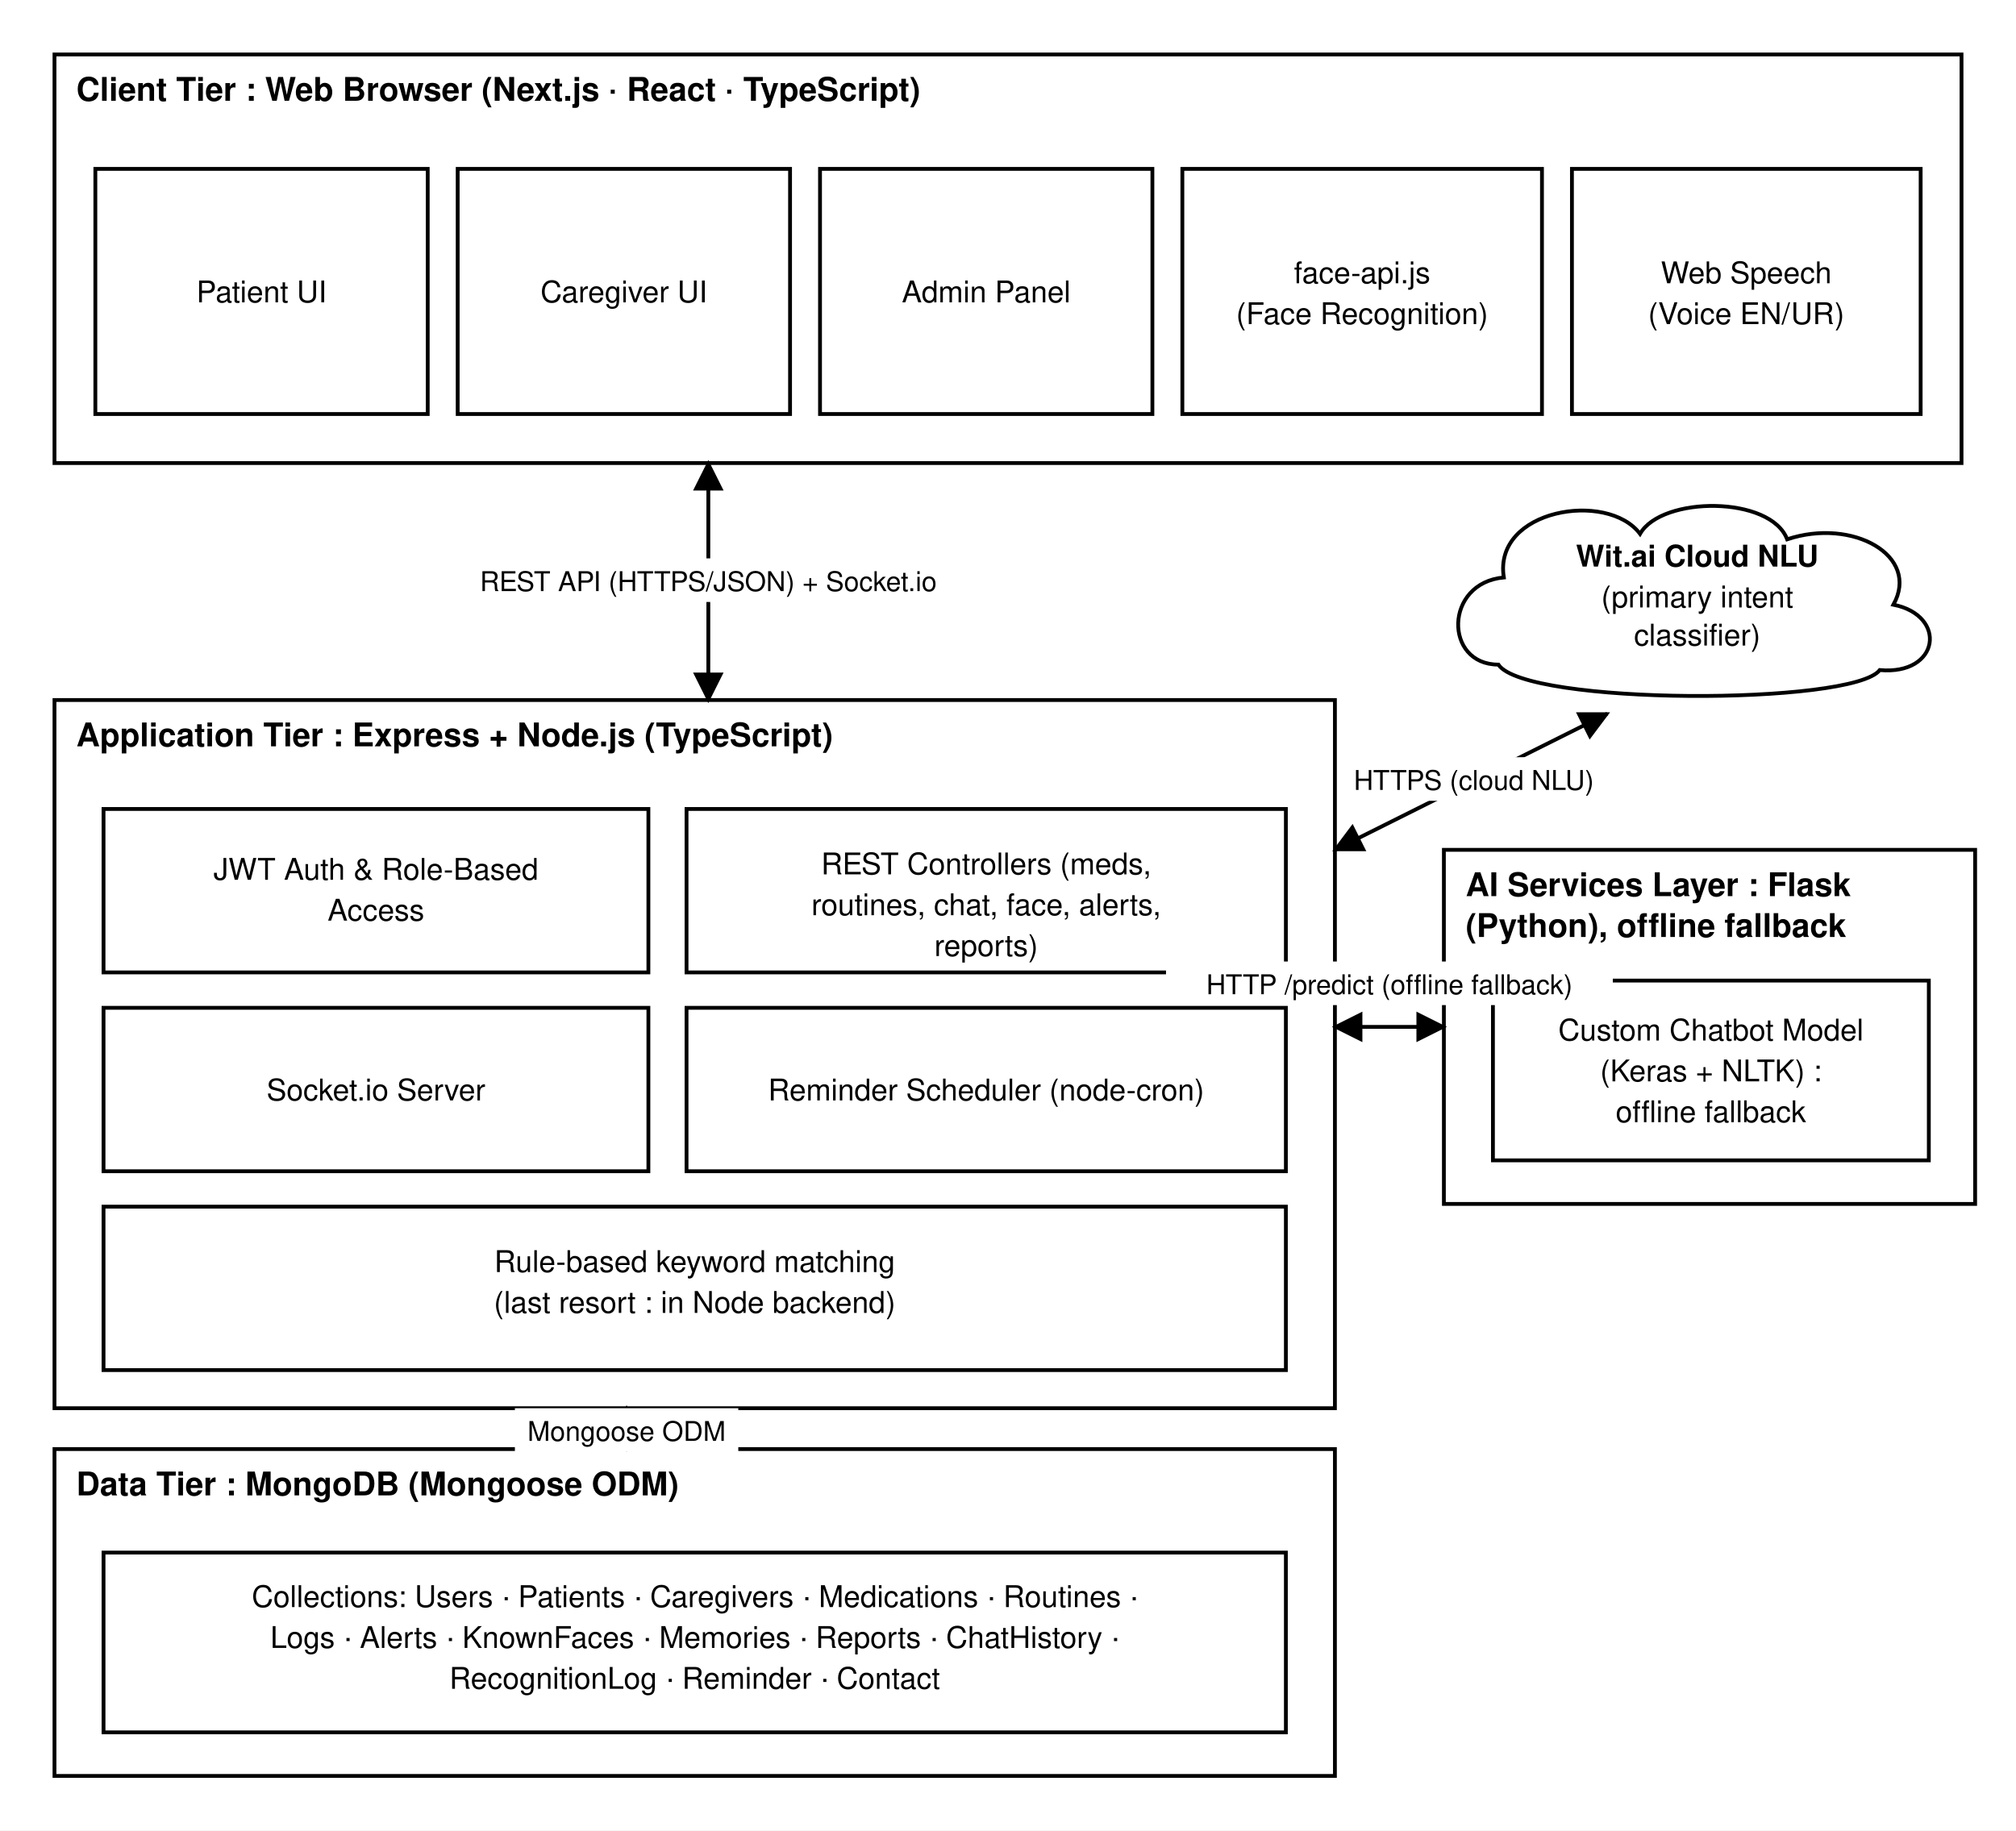
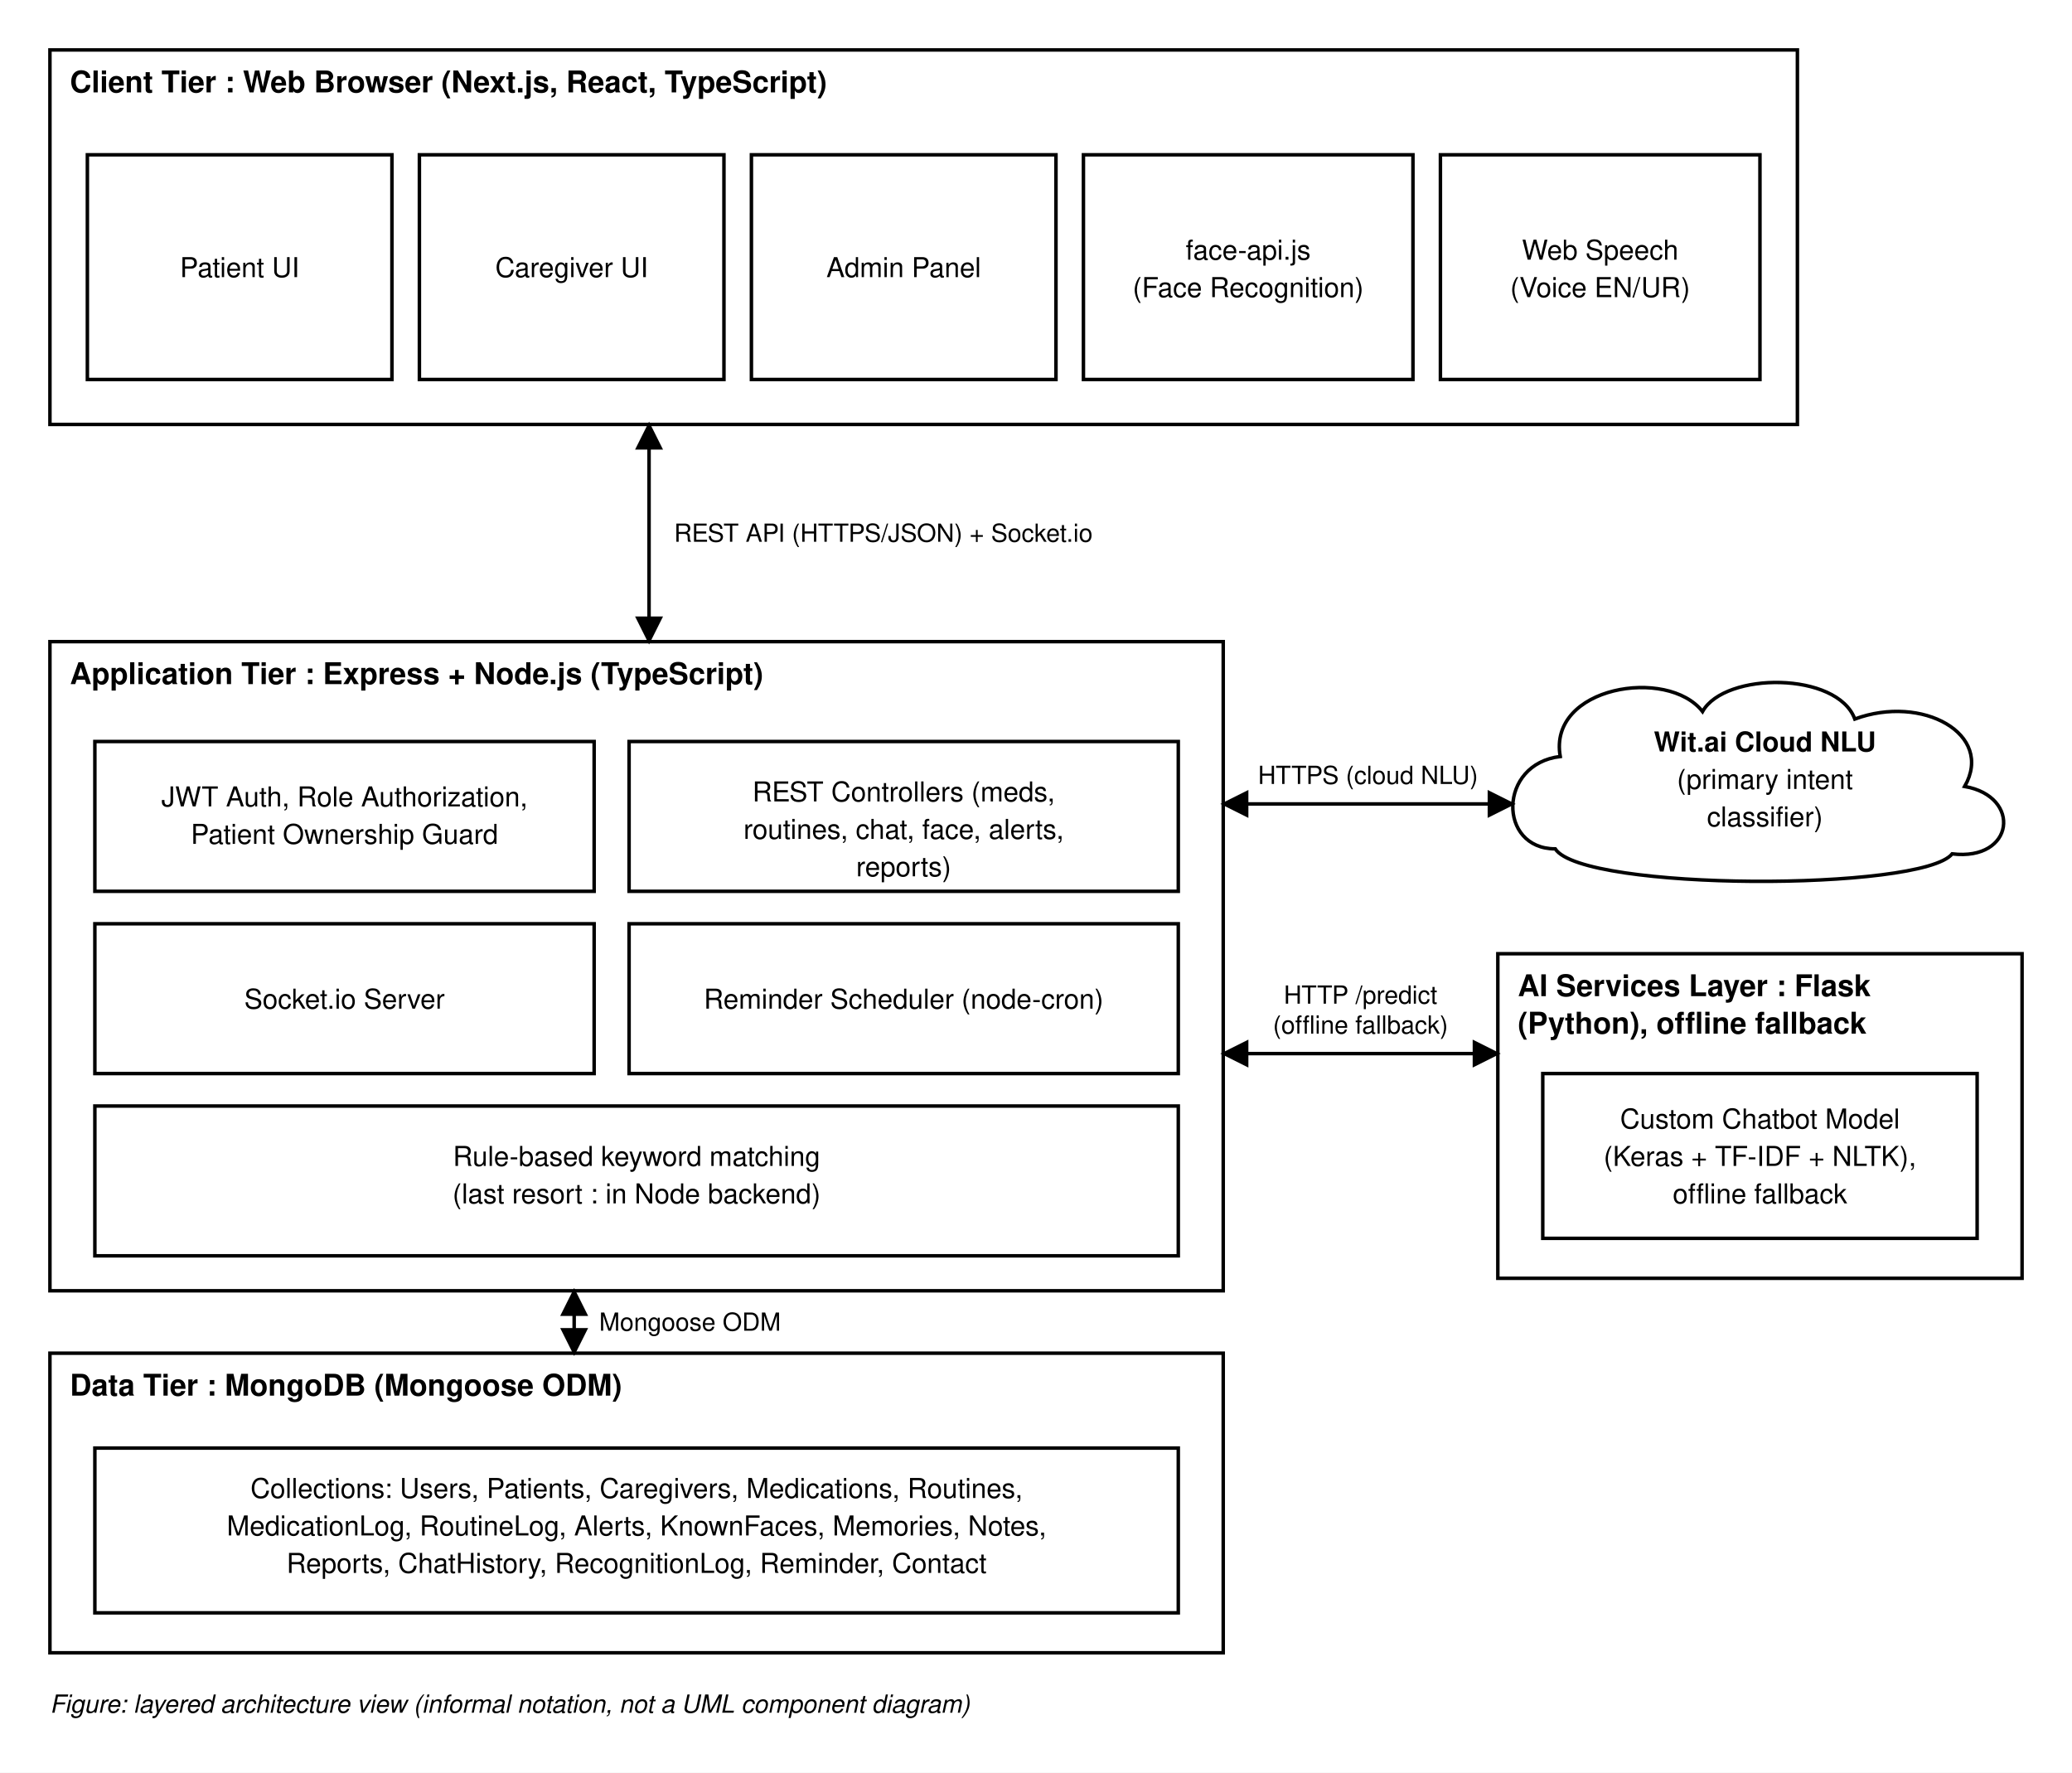
- <svg xmlns="http://www.w3.org/2000/svg" viewBox="10 18 740 672" font-family="Helvetica, Arial, sans-serif">
+ <svg xmlns="http://www.w3.org/2000/svg" viewBox="10 18 830 710" font-family="Helvetica, Arial, sans-serif">
  <defs>
    <marker id="arrow" viewBox="0 0 10 10" refX="9" refY="5" markerWidth="8" markerHeight="8" orient="auto-start-reverse">
      <path d="M0,0 L10,5 L0,10 z" fill="#000000" />
    </marker>
  </defs>
-   <rect x="10" y="18" width="740" height="672" fill="#ffffff" />
+   <rect x="10" y="18" width="830" height="710" fill="#ffffff" />
  <rect x="30" y="38" width="700" height="150" fill="#ffffff" stroke="#000000" stroke-width="1.4" />
-   <text x="38" y="55" font-size="12" font-weight="bold">Client Tier : Web Browser (Next.js · React · TypeScript)</text>
+   <text x="38" y="55" font-size="12" font-weight="bold">Client Tier : Web Browser (Next.js, React, TypeScript)</text>
  <rect x="45" y="80" width="122" height="90" fill="#ffffff" stroke="#000000" stroke-width="1.4" />
  <text x="106" y="129" font-size="11" text-anchor="middle">Patient UI</text>
  <rect x="178" y="80" width="122" height="90" fill="#ffffff" stroke="#000000" stroke-width="1.4" />
  <text x="239" y="129" font-size="11" text-anchor="middle">Caregiver UI</text>
  <rect x="311" y="80" width="122" height="90" fill="#ffffff" stroke="#000000" stroke-width="1.4" />
  <text x="372" y="129" font-size="11" text-anchor="middle">Admin Panel</text>
  <rect x="444" y="80" width="132" height="90" fill="#ffffff" stroke="#000000" stroke-width="1.4" />
  <text x="510" y="122" font-size="11" text-anchor="middle">face-api.js</text>
  <text x="510" y="137" font-size="11" text-anchor="middle">(Face Recognition)</text>
  <rect x="587" y="80" width="128" height="90" fill="#ffffff" stroke="#000000" stroke-width="1.4" />
  <text x="651" y="122" font-size="11" text-anchor="middle">Web Speech</text>
  <text x="651" y="137" font-size="11" text-anchor="middle">(Voice EN/UR)</text>
-   <path d="M 560 262 C 540 262 540 232 562 230 C 558 205 600 198 612 214 C 620 200 660 200 666 216 C 690 208 715 222 705 240 C 725 244 722 266 700 264 C 690 277 570 277 560 262 Z" fill="#ffffff" stroke="#000000" stroke-width="1.4" />
-   <text x="633" y="226" font-size="11" font-weight="bold" text-anchor="middle">Wit.ai Cloud NLU</text>
-   <text x="633" y="241" font-size="11" text-anchor="middle">(primary intent</text>
-   <text x="633" y="255" font-size="11" text-anchor="middle">classifier)</text>
  <rect x="30" y="275" width="470" height="260" fill="#ffffff" stroke="#000000" stroke-width="1.4" />
  <text x="38" y="292" font-size="12" font-weight="bold">Application Tier : Express + Node.js (TypeScript)</text>
  <rect x="48" y="315" width="200" height="60" fill="#ffffff" stroke="#000000" stroke-width="1.4" />
-   <text x="148" y="341" font-size="11" text-anchor="middle">JWT Auth &amp; Role-Based</text>
-   <text x="148" y="356" font-size="11" text-anchor="middle">Access</text>
+   <text x="148" y="341" font-size="11" text-anchor="middle">JWT Auth, Role Authorization,</text>
+   <text x="148" y="356" font-size="11" text-anchor="middle">Patient Ownership Guard</text>
  <rect x="262" y="315" width="220" height="60" fill="#ffffff" stroke="#000000" stroke-width="1.4" />
  <text x="372" y="339" font-size="11" text-anchor="middle">REST Controllers (meds,</text>
  <text x="372" y="354" font-size="11" text-anchor="middle">routines, chat, face, alerts,</text>
  <text x="372" y="369" font-size="11" text-anchor="middle">reports)</text>
  <rect x="48" y="388" width="200" height="60" fill="#ffffff" stroke="#000000" stroke-width="1.4" />
  <text x="148" y="422" font-size="11" text-anchor="middle">Socket.io Server</text>
  <rect x="262" y="388" width="220" height="60" fill="#ffffff" stroke="#000000" stroke-width="1.4" />
  <text x="372" y="422" font-size="11" text-anchor="middle">Reminder Scheduler (node-cron)</text>
  <rect x="48" y="461" width="434" height="60" fill="#ffffff" stroke="#000000" stroke-width="1.4" />
  <text x="265" y="485" font-size="11" text-anchor="middle">Rule-based keyword matching</text>
  <text x="265" y="500" font-size="11" text-anchor="middle">(last resort : in Node backend)</text>
-   <rect x="540" y="330" width="195" height="130" fill="#ffffff" stroke="#000000" stroke-width="1.4" />
-   <text x="548" y="347" font-size="12" font-weight="bold">AI Services Layer : Flask</text>
-   <text x="548" y="362" font-size="12" font-weight="bold">(Python), offline fallback</text>
-   <rect x="558" y="378" width="160" height="66" fill="#ffffff" stroke="#000000" stroke-width="1.4" />
-   <text x="638" y="400" font-size="11" text-anchor="middle">Custom Chatbot Model</text>
-   <text x="638" y="415" font-size="11" text-anchor="middle">(Keras + NLTK) :</text>
-   <text x="638" y="430" font-size="11" text-anchor="middle">offline fallback</text>
-   <rect x="30" y="550" width="470" height="120" fill="#ffffff" stroke="#000000" stroke-width="1.4" />
-   <text x="38" y="567" font-size="12" font-weight="bold">Data Tier : MongoDB (Mongoose ODM)</text>
-   <rect x="48" y="588" width="434" height="66" fill="#ffffff" stroke="#000000" stroke-width="1.4" />
-   <text x="265" y="608" font-size="11" text-anchor="middle">Collections: Users · Patients · Caregivers · Medications · Routines ·</text>
-   <text x="265" y="623" font-size="11" text-anchor="middle">Logs · Alerts · KnownFaces · Memories · Reports · ChatHistory ·</text>
-   <text x="265" y="638" font-size="11" text-anchor="middle">RecognitionLog · Reminder · Contact</text>
+   <path d="M 633 358 C 610 358 610 324 635 321 C 630 293 678 285 692 303 C 701 287 746 287 753 306 C 780 296 809 312 797 333 C 820 337 817 363 792 360 C 780 375 644 375 633 358 Z" fill="#ffffff" stroke="#000000" stroke-width="1.4" />
+   <text x="717" y="319" font-size="11" font-weight="bold" text-anchor="middle">Wit.ai Cloud NLU</text>
+   <text x="717" y="334" font-size="11" text-anchor="middle">(primary intent</text>
+   <text x="717" y="349" font-size="11" text-anchor="middle">classifier)</text>
+   <rect x="610" y="400" width="210" height="130" fill="#ffffff" stroke="#000000" stroke-width="1.4" />
+   <text x="618" y="417" font-size="12" font-weight="bold">AI Services Layer : Flask</text>
+   <text x="618" y="432" font-size="12" font-weight="bold">(Python), offline fallback</text>
+   <rect x="628" y="448" width="174" height="66" fill="#ffffff" stroke="#000000" stroke-width="1.4" />
+   <text x="715" y="470" font-size="11" text-anchor="middle">Custom Chatbot Model</text>
+   <text x="715" y="485" font-size="11" text-anchor="middle">(Keras + TF-IDF + NLTK),</text>
+   <text x="715" y="500" font-size="11" text-anchor="middle">offline fallback</text>
+   <rect x="30" y="560" width="470" height="120" fill="#ffffff" stroke="#000000" stroke-width="1.4" />
+   <text x="38" y="577" font-size="12" font-weight="bold">Data Tier : MongoDB (Mongoose ODM)</text>
+   <rect x="48" y="598" width="434" height="66" fill="#ffffff" stroke="#000000" stroke-width="1.4" />
+   <text x="265" y="618" font-size="11" text-anchor="middle">Collections: Users, Patients, Caregivers, Medications, Routines,</text>
+   <text x="265" y="633" font-size="11" text-anchor="middle">MedicationLog, RoutineLog, Alerts, KnownFaces, Memories, Notes,</text>
+   <text x="265" y="648" font-size="11" text-anchor="middle">Reports, ChatHistory, RecognitionLog, Reminder, Contact</text>
  <line x1="270" y1="188" x2="270" y2="275" stroke="#000000" stroke-width="1.4" marker-start="url(#arrow)" marker-end="url(#arrow)" />
-   <rect x="181" y="223" width="178" height="16" fill="#ffffff" />
-   <text x="270" y="235" font-size="10" text-anchor="middle">REST API (HTTPS/JSON) + Socket.io</text>
-   <line x1="500" y1="330" x2="600" y2="280" stroke="#000000" stroke-width="1.4" marker-start="url(#arrow)" marker-end="url(#arrow)" />
-   <rect x="502" y="296" width="98" height="16" fill="#ffffff" />
-   <text x="551" y="308" font-size="10" text-anchor="middle">HTTPS (cloud NLU)</text>
-   <line x1="500" y1="395" x2="540" y2="395" stroke="#000000" stroke-width="1.4" marker-start="url(#arrow)" marker-end="url(#arrow)" />
-   <rect x="438" y="371" width="164" height="16" fill="#ffffff" />
-   <text x="520" y="383" font-size="10" text-anchor="middle">HTTP /predict (offline fallback)</text>
-   <line x1="240" y1="535" x2="240" y2="550" stroke="#000000" stroke-width="1.4" marker-start="url(#arrow)" marker-end="url(#arrow)" />
-   <rect x="199" y="535" width="82" height="16" fill="#ffffff" />
-   <text x="240" y="547" font-size="10" text-anchor="middle">Mongoose ODM</text>
+   <text x="280" y="235" font-size="10">REST API (HTTPS/JSON) + Socket.io</text>
+   <line x1="500" y1="340" x2="616" y2="340" stroke="#000000" stroke-width="1.4" marker-start="url(#arrow)" marker-end="url(#arrow)" />
+   <text x="558" y="332" font-size="10" text-anchor="middle">HTTPS (cloud NLU)</text>
+   <line x1="500" y1="440" x2="610" y2="440" stroke="#000000" stroke-width="1.4" marker-start="url(#arrow)" marker-end="url(#arrow)" />
+   <text x="555" y="420" font-size="10" text-anchor="middle">HTTP /predict</text>
+   <text x="555" y="432" font-size="10" text-anchor="middle">(offline fallback)</text>
+   <line x1="240" y1="535" x2="240" y2="560" stroke="#000000" stroke-width="1.4" marker-start="url(#arrow)" marker-end="url(#arrow)" />
+   <text x="250" y="551" font-size="10">Mongoose ODM</text>
+   <text x="30" y="704" font-size="10" font-style="italic">Figure: layered architecture view (informal notation, not a UML component diagram)</text>
</svg>
